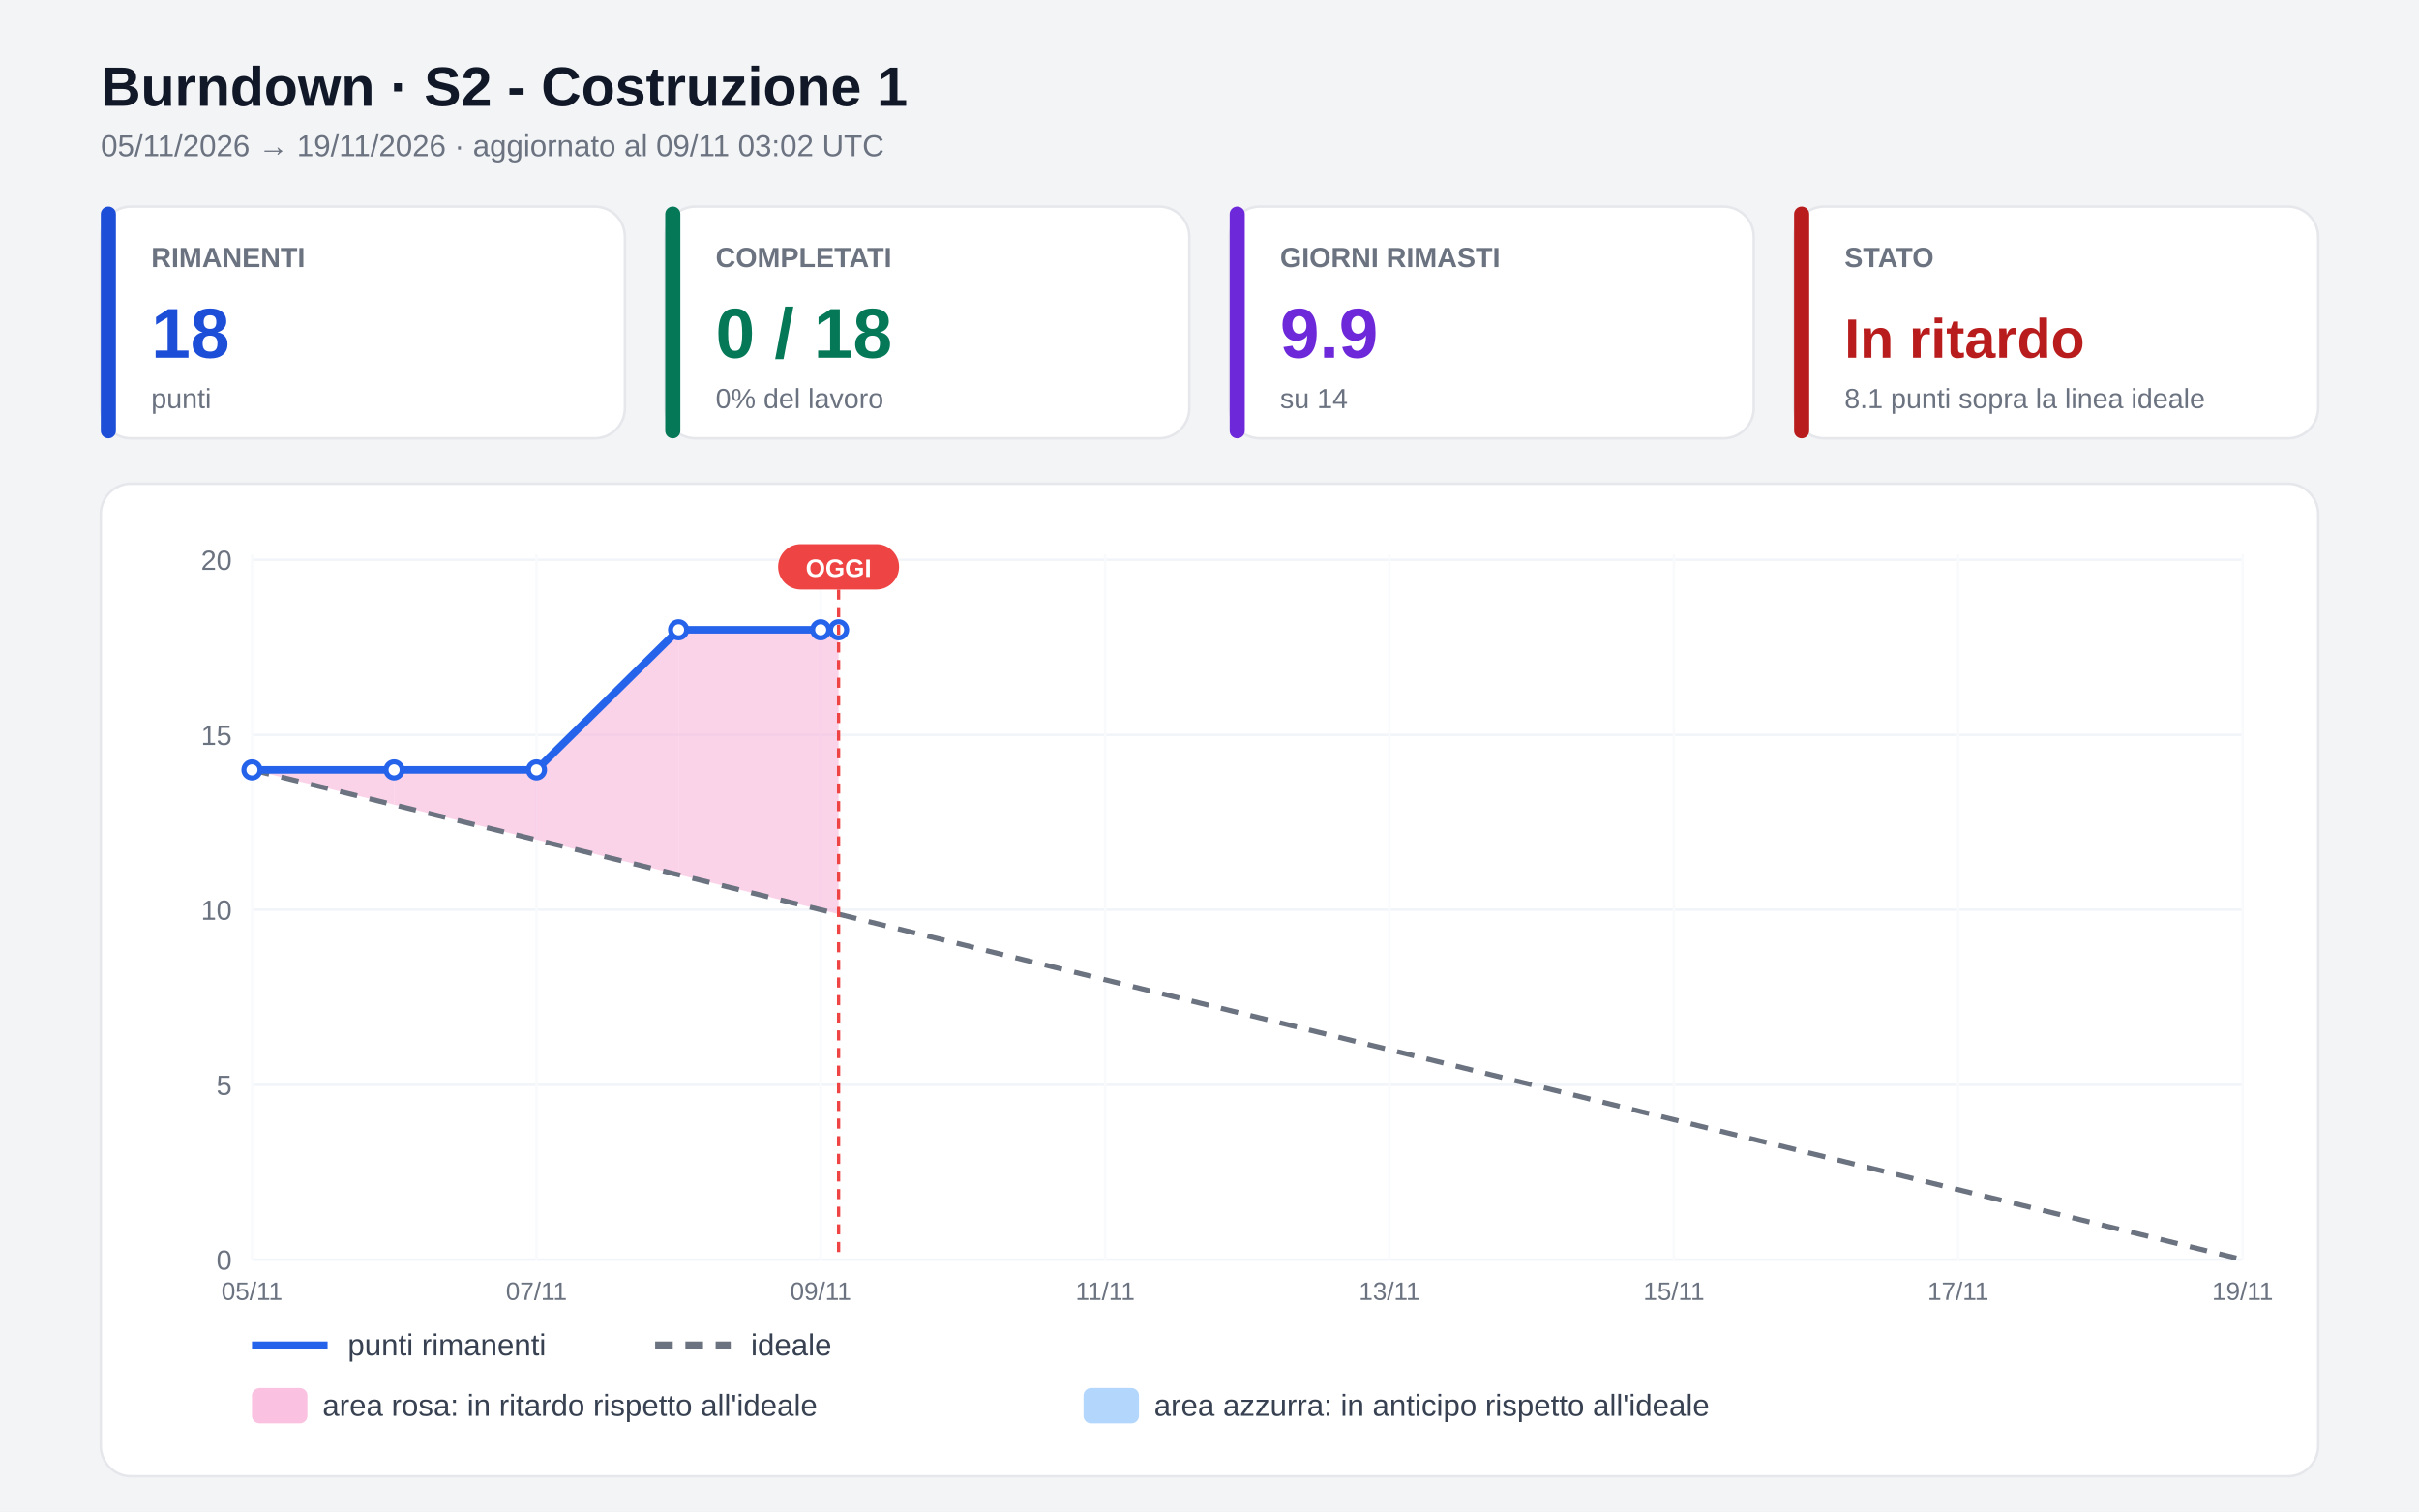
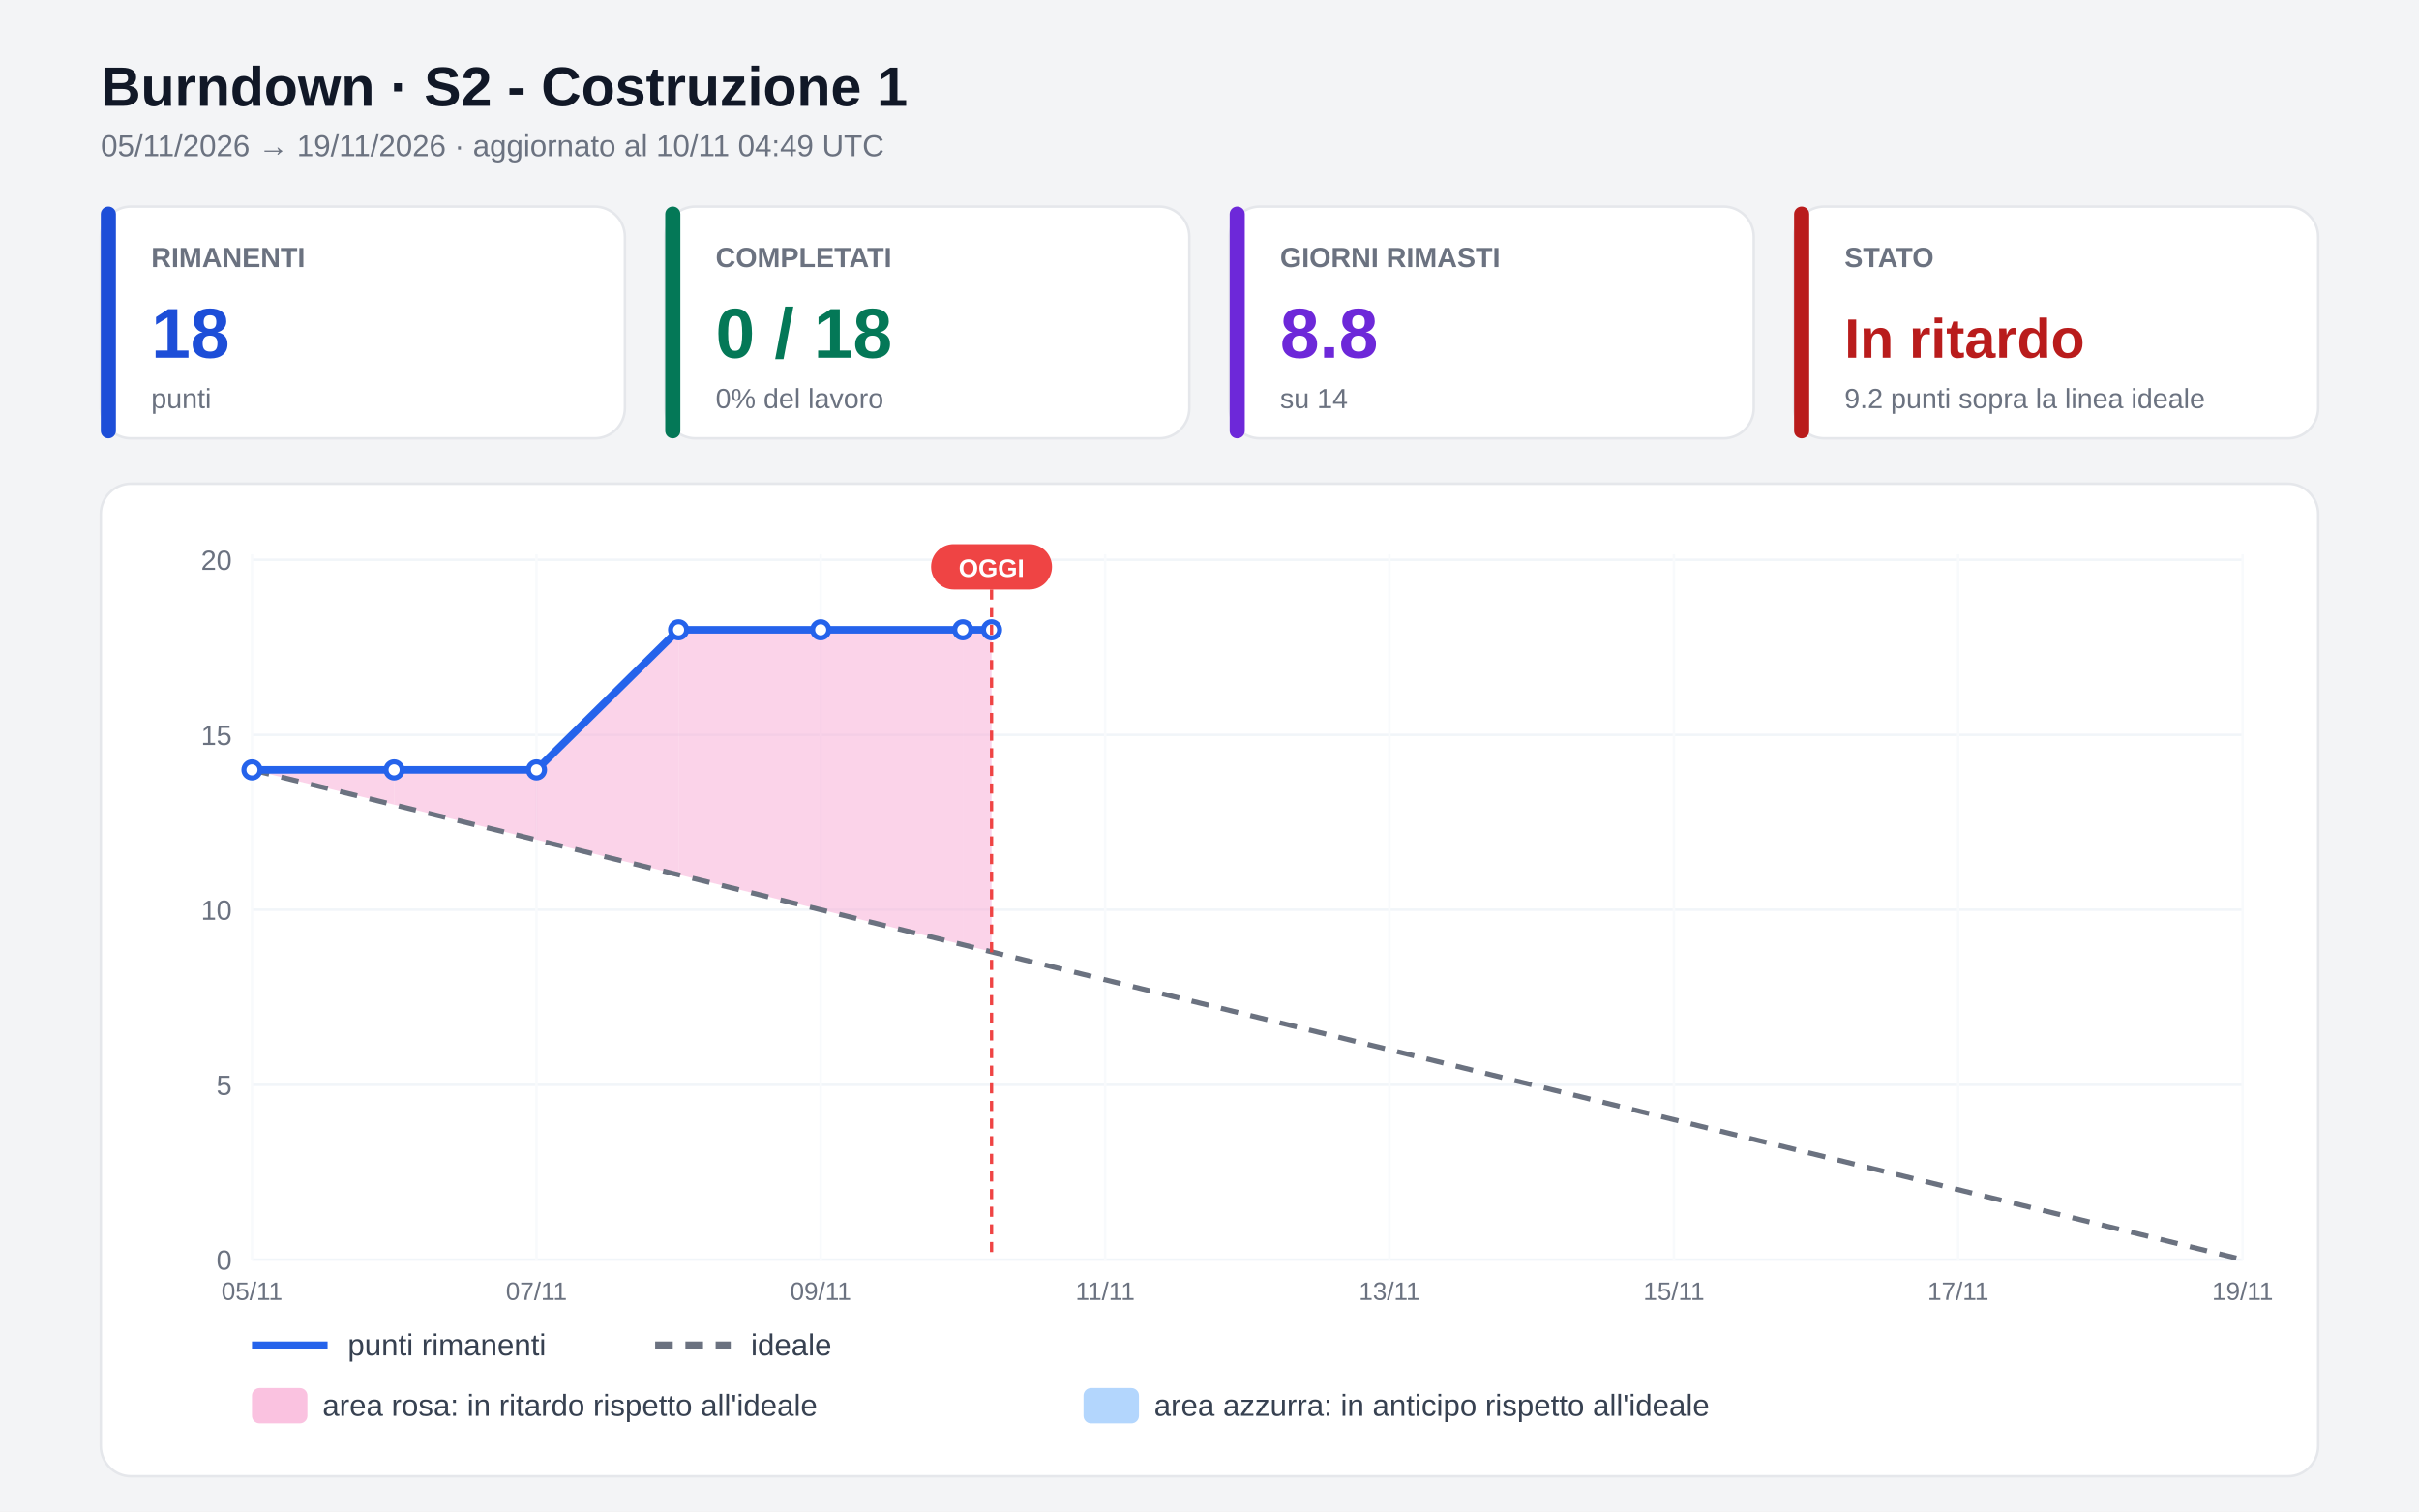
<svg xmlns="http://www.w3.org/2000/svg" viewBox="0 0 960 600" width="960" height="600" font-family="Arial">
  <rect width="960" height="600" fill="#f3f4f6" />
  <text x="40.0" y="42.0" font-size="22" text-anchor="start" fill="#111827" font-weight="bold">Burndown · S2 - Costruzione 1</text>
-   <text x="40.0" y="62.0" font-size="12" text-anchor="start" fill="#6b7280" font-weight="normal">05/11/2026 → 19/11/2026 · aggiornato al 09/11 03:02 UTC</text>
+   <text x="40.0" y="62.0" font-size="12" text-anchor="start" fill="#6b7280" font-weight="normal">05/11/2026 → 19/11/2026 · aggiornato al 10/11 04:49 UTC</text>
  <rect x="40.0" y="82.0" width="208.0" height="92.0" rx="12" fill="#ffffff" fill-opacity="1.0" stroke="#e5e7eb" stroke-width="1" />
  <rect x="40.0" y="82.0" width="6.0" height="92.0" rx="3" fill="#1d4ed8" fill-opacity="1.0" stroke="none" stroke-width="1" />
  <text x="60.0" y="106.0" font-size="11" text-anchor="start" fill="#6b7280" font-weight="bold">RIMANENTI</text>
  <text x="60.0" y="142.0" font-size="28" text-anchor="start" fill="#1d4ed8" font-weight="bold">18</text>
  <text x="60.0" y="162.0" font-size="11" text-anchor="start" fill="#6b7280" font-weight="normal">punti</text>
  <rect x="264.0" y="82.0" width="208.0" height="92.0" rx="12" fill="#ffffff" fill-opacity="1.0" stroke="#e5e7eb" stroke-width="1" />
  <rect x="264.0" y="82.0" width="6.0" height="92.0" rx="3" fill="#047857" fill-opacity="1.0" stroke="none" stroke-width="1" />
  <text x="284.0" y="106.0" font-size="11" text-anchor="start" fill="#6b7280" font-weight="bold">COMPLETATI</text>
  <text x="284.0" y="142.0" font-size="28" text-anchor="start" fill="#047857" font-weight="bold">0 / 18</text>
  <text x="284.0" y="162.0" font-size="11" text-anchor="start" fill="#6b7280" font-weight="normal">0% del lavoro</text>
  <rect x="488.0" y="82.0" width="208.0" height="92.0" rx="12" fill="#ffffff" fill-opacity="1.0" stroke="#e5e7eb" stroke-width="1" />
  <rect x="488.0" y="82.0" width="6.0" height="92.0" rx="3" fill="#6d28d9" fill-opacity="1.0" stroke="none" stroke-width="1" />
  <text x="508.0" y="106.0" font-size="11" text-anchor="start" fill="#6b7280" font-weight="bold">GIORNI RIMASTI</text>
-   <text x="508.0" y="142.0" font-size="28" text-anchor="start" fill="#6d28d9" font-weight="bold">9.9</text>
+   <text x="508.0" y="142.0" font-size="28" text-anchor="start" fill="#6d28d9" font-weight="bold">8.8</text>
  <text x="508.0" y="162.0" font-size="11" text-anchor="start" fill="#6b7280" font-weight="normal">su 14</text>
  <rect x="712.0" y="82.0" width="208.0" height="92.0" rx="12" fill="#ffffff" fill-opacity="1.0" stroke="#e5e7eb" stroke-width="1" />
  <rect x="712.0" y="82.0" width="6.0" height="92.0" rx="3" fill="#b91c1c" fill-opacity="1.0" stroke="none" stroke-width="1" />
  <text x="732.0" y="106.0" font-size="11" text-anchor="start" fill="#6b7280" font-weight="bold">STATO</text>
  <text x="732.0" y="142.0" font-size="22" text-anchor="start" fill="#b91c1c" font-weight="bold">In ritardo</text>
-   <text x="732.0" y="162.0" font-size="11" text-anchor="start" fill="#6b7280" font-weight="normal">8.1 punti sopra la linea ideale</text>
+   <text x="732.0" y="162.0" font-size="11" text-anchor="start" fill="#6b7280" font-weight="normal">9.2 punti sopra la linea ideale</text>
  <rect x="40.0" y="192.0" width="880.0" height="394.0" rx="12" fill="#ffffff" fill-opacity="1.0" stroke="#e5e7eb" stroke-width="1" />
  <line x1="100.0" y1="500.0" x2="890.0" y2="500.0" stroke="#f1f5f9" stroke-width="1" />
  <text x="92.0" y="504.0" font-size="11" text-anchor="end" fill="#6b7280" font-weight="normal">0</text>
  <line x1="100.0" y1="430.6" x2="890.0" y2="430.6" stroke="#f1f5f9" stroke-width="1" />
  <text x="92.0" y="434.6" font-size="11" text-anchor="end" fill="#6b7280" font-weight="normal">5</text>
  <line x1="100.0" y1="361.1" x2="890.0" y2="361.1" stroke="#f1f5f9" stroke-width="1" />
  <text x="92.0" y="365.1" font-size="11" text-anchor="end" fill="#6b7280" font-weight="normal">10</text>
  <line x1="100.0" y1="291.7" x2="890.0" y2="291.7" stroke="#f1f5f9" stroke-width="1" />
  <text x="92.0" y="295.7" font-size="11" text-anchor="end" fill="#6b7280" font-weight="normal">15</text>
  <line x1="100.0" y1="222.2" x2="890.0" y2="222.2" stroke="#f1f5f9" stroke-width="1" />
  <text x="92.0" y="226.2" font-size="11" text-anchor="end" fill="#6b7280" font-weight="normal">20</text>
  <line x1="100.0" y1="220.0" x2="100.0" y2="500.0" stroke="#f8fafc" stroke-width="1" />
  <text x="100.0" y="516.0" font-size="10" text-anchor="middle" fill="#6b7280" font-weight="normal">05/11</text>
  <line x1="212.9" y1="220.0" x2="212.9" y2="500.0" stroke="#f8fafc" stroke-width="1" />
  <text x="212.9" y="516.0" font-size="10" text-anchor="middle" fill="#6b7280" font-weight="normal">07/11</text>
  <line x1="325.7" y1="220.0" x2="325.7" y2="500.0" stroke="#f8fafc" stroke-width="1" />
  <text x="325.7" y="516.0" font-size="10" text-anchor="middle" fill="#6b7280" font-weight="normal">09/11</text>
  <line x1="438.6" y1="220.0" x2="438.6" y2="500.0" stroke="#f8fafc" stroke-width="1" />
  <text x="438.6" y="516.0" font-size="10" text-anchor="middle" fill="#6b7280" font-weight="normal">11/11</text>
  <line x1="551.4" y1="220.0" x2="551.4" y2="500.0" stroke="#f8fafc" stroke-width="1" />
  <text x="551.4" y="516.0" font-size="10" text-anchor="middle" fill="#6b7280" font-weight="normal">13/11</text>
  <line x1="664.3" y1="220.0" x2="664.3" y2="500.0" stroke="#f8fafc" stroke-width="1" />
  <text x="664.3" y="516.0" font-size="10" text-anchor="middle" fill="#6b7280" font-weight="normal">15/11</text>
  <line x1="777.1" y1="220.0" x2="777.1" y2="500.0" stroke="#f8fafc" stroke-width="1" />
  <text x="777.1" y="516.0" font-size="10" text-anchor="middle" fill="#6b7280" font-weight="normal">17/11</text>
  <line x1="890.0" y1="220.0" x2="890.0" y2="500.0" stroke="#f8fafc" stroke-width="1" />
  <text x="890.0" y="516.0" font-size="10" text-anchor="middle" fill="#6b7280" font-weight="normal">19/11</text>
  <polygon points="100.0,305.6 156.4,305.6 156.4,319.4 100.0,305.6" fill="#f9a8d4" fill-opacity="0.5" stroke="none" stroke-width="1.5" stroke-linejoin="round" />
  <polygon points="156.4,305.6 212.9,305.6 212.9,333.3 156.4,319.4" fill="#f9a8d4" fill-opacity="0.5" stroke="none" stroke-width="1.5" stroke-linejoin="round" />
  <polygon points="212.9,305.6 269.3,250.0 269.3,347.2 212.9,333.3" fill="#f9a8d4" fill-opacity="0.5" stroke="none" stroke-width="1.5" stroke-linejoin="round" />
  <polygon points="269.3,250.0 325.7,250.0 325.7,361.1 269.3,347.2" fill="#f9a8d4" fill-opacity="0.5" stroke="none" stroke-width="1.5" stroke-linejoin="round" />
-   <polygon points="325.7,250.0 332.8,250.0 332.8,362.9 325.7,361.1" fill="#f9a8d4" fill-opacity="0.5" stroke="none" stroke-width="1.5" stroke-linejoin="round" />
+   <polygon points="325.7,250.0 382.1,250.0 382.1,375.0 325.7,361.1" fill="#f9a8d4" fill-opacity="0.5" stroke="none" stroke-width="1.5" stroke-linejoin="round" />
+   <polygon points="382.1,250.0 393.5,250.0 393.5,377.8 382.1,375.0" fill="#f9a8d4" fill-opacity="0.5" stroke="none" stroke-width="1.5" stroke-linejoin="round" />
  <polyline points="100.0,305.6 890.0,500.0" fill="none" fill-opacity="1.0" stroke="#6b7280" stroke-width="2" stroke-linejoin="round" stroke-dasharray="7 5" />
-   <polyline points="100.0,305.6 156.4,305.6 212.9,305.6 269.3,250.0 325.7,250.0 332.8,250.0" fill="none" fill-opacity="1.0" stroke="#2563eb" stroke-width="3" stroke-linejoin="round" />
+   <polyline points="100.0,305.6 156.4,305.6 212.9,305.6 269.3,250.0 325.7,250.0 382.1,250.0 393.5,250.0" fill="none" fill-opacity="1.0" stroke="#2563eb" stroke-width="3" stroke-linejoin="round" />
  <circle cx="100.0" cy="305.6" r="3.2" fill="#ffffff" stroke="#2563eb" stroke-width="2" />
  <circle cx="156.4" cy="305.6" r="3.2" fill="#ffffff" stroke="#2563eb" stroke-width="2" />
  <circle cx="212.9" cy="305.6" r="3.2" fill="#ffffff" stroke="#2563eb" stroke-width="2" />
  <circle cx="269.3" cy="250.0" r="3.2" fill="#ffffff" stroke="#2563eb" stroke-width="2" />
  <circle cx="325.7" cy="250.0" r="3.2" fill="#ffffff" stroke="#2563eb" stroke-width="2" />
-   <circle cx="332.8" cy="250.0" r="3.2" fill="#ffffff" stroke="#2563eb" stroke-width="2" />
-   <line x1="332.8" y1="220.0" x2="332.8" y2="500.0" stroke="#ef4444" stroke-width="1.3" stroke-dasharray="4 3" />
-   <rect x="308.8" y="216.0" width="48.0" height="18.0" rx="9" fill="#ef4444" fill-opacity="1.0" stroke="none" stroke-width="1" />
-   <text x="332.8" y="229.0" font-size="10" text-anchor="middle" fill="#ffffff" font-weight="bold">OGGI</text>
+   <circle cx="382.1" cy="250.0" r="3.2" fill="#ffffff" stroke="#2563eb" stroke-width="2" />
+   <circle cx="393.5" cy="250.0" r="3.2" fill="#ffffff" stroke="#2563eb" stroke-width="2" />
+   <line x1="393.5" y1="220.0" x2="393.5" y2="500.0" stroke="#ef4444" stroke-width="1.3" stroke-dasharray="4 3" />
+   <rect x="369.5" y="216.0" width="48.0" height="18.0" rx="9" fill="#ef4444" fill-opacity="1.0" stroke="none" stroke-width="1" />
+   <text x="393.5" y="229.0" font-size="10" text-anchor="middle" fill="#ffffff" font-weight="bold">OGGI</text>
  <line x1="100.0" y1="534.0" x2="130.0" y2="534.0" stroke="#2563eb" stroke-width="3" />
  <text x="138.0" y="538.0" font-size="12" text-anchor="start" fill="#374151" font-weight="normal">punti rimanenti</text>
  <line x1="260.0" y1="534.0" x2="290.0" y2="534.0" stroke="#6b7280" stroke-width="3" stroke-dasharray="7 5" />
  <text x="298.0" y="538.0" font-size="12" text-anchor="start" fill="#374151" font-weight="normal">ideale</text>
  <rect x="100.0" y="551.0" width="22.0" height="14.0" rx="3" fill="#f9a8d4" fill-opacity="0.7" stroke="none" stroke-width="1" />
  <text x="128.0" y="562.0" font-size="12" text-anchor="start" fill="#374151" font-weight="normal">area rosa: in ritardo rispetto all'ideale</text>
  <rect x="430.0" y="551.0" width="22.0" height="14.0" rx="3" fill="#93c5fd" fill-opacity="0.7" stroke="none" stroke-width="1" />
  <text x="458.0" y="562.0" font-size="12" text-anchor="start" fill="#374151" font-weight="normal">area azzurra: in anticipo rispetto all'ideale</text>
</svg>
